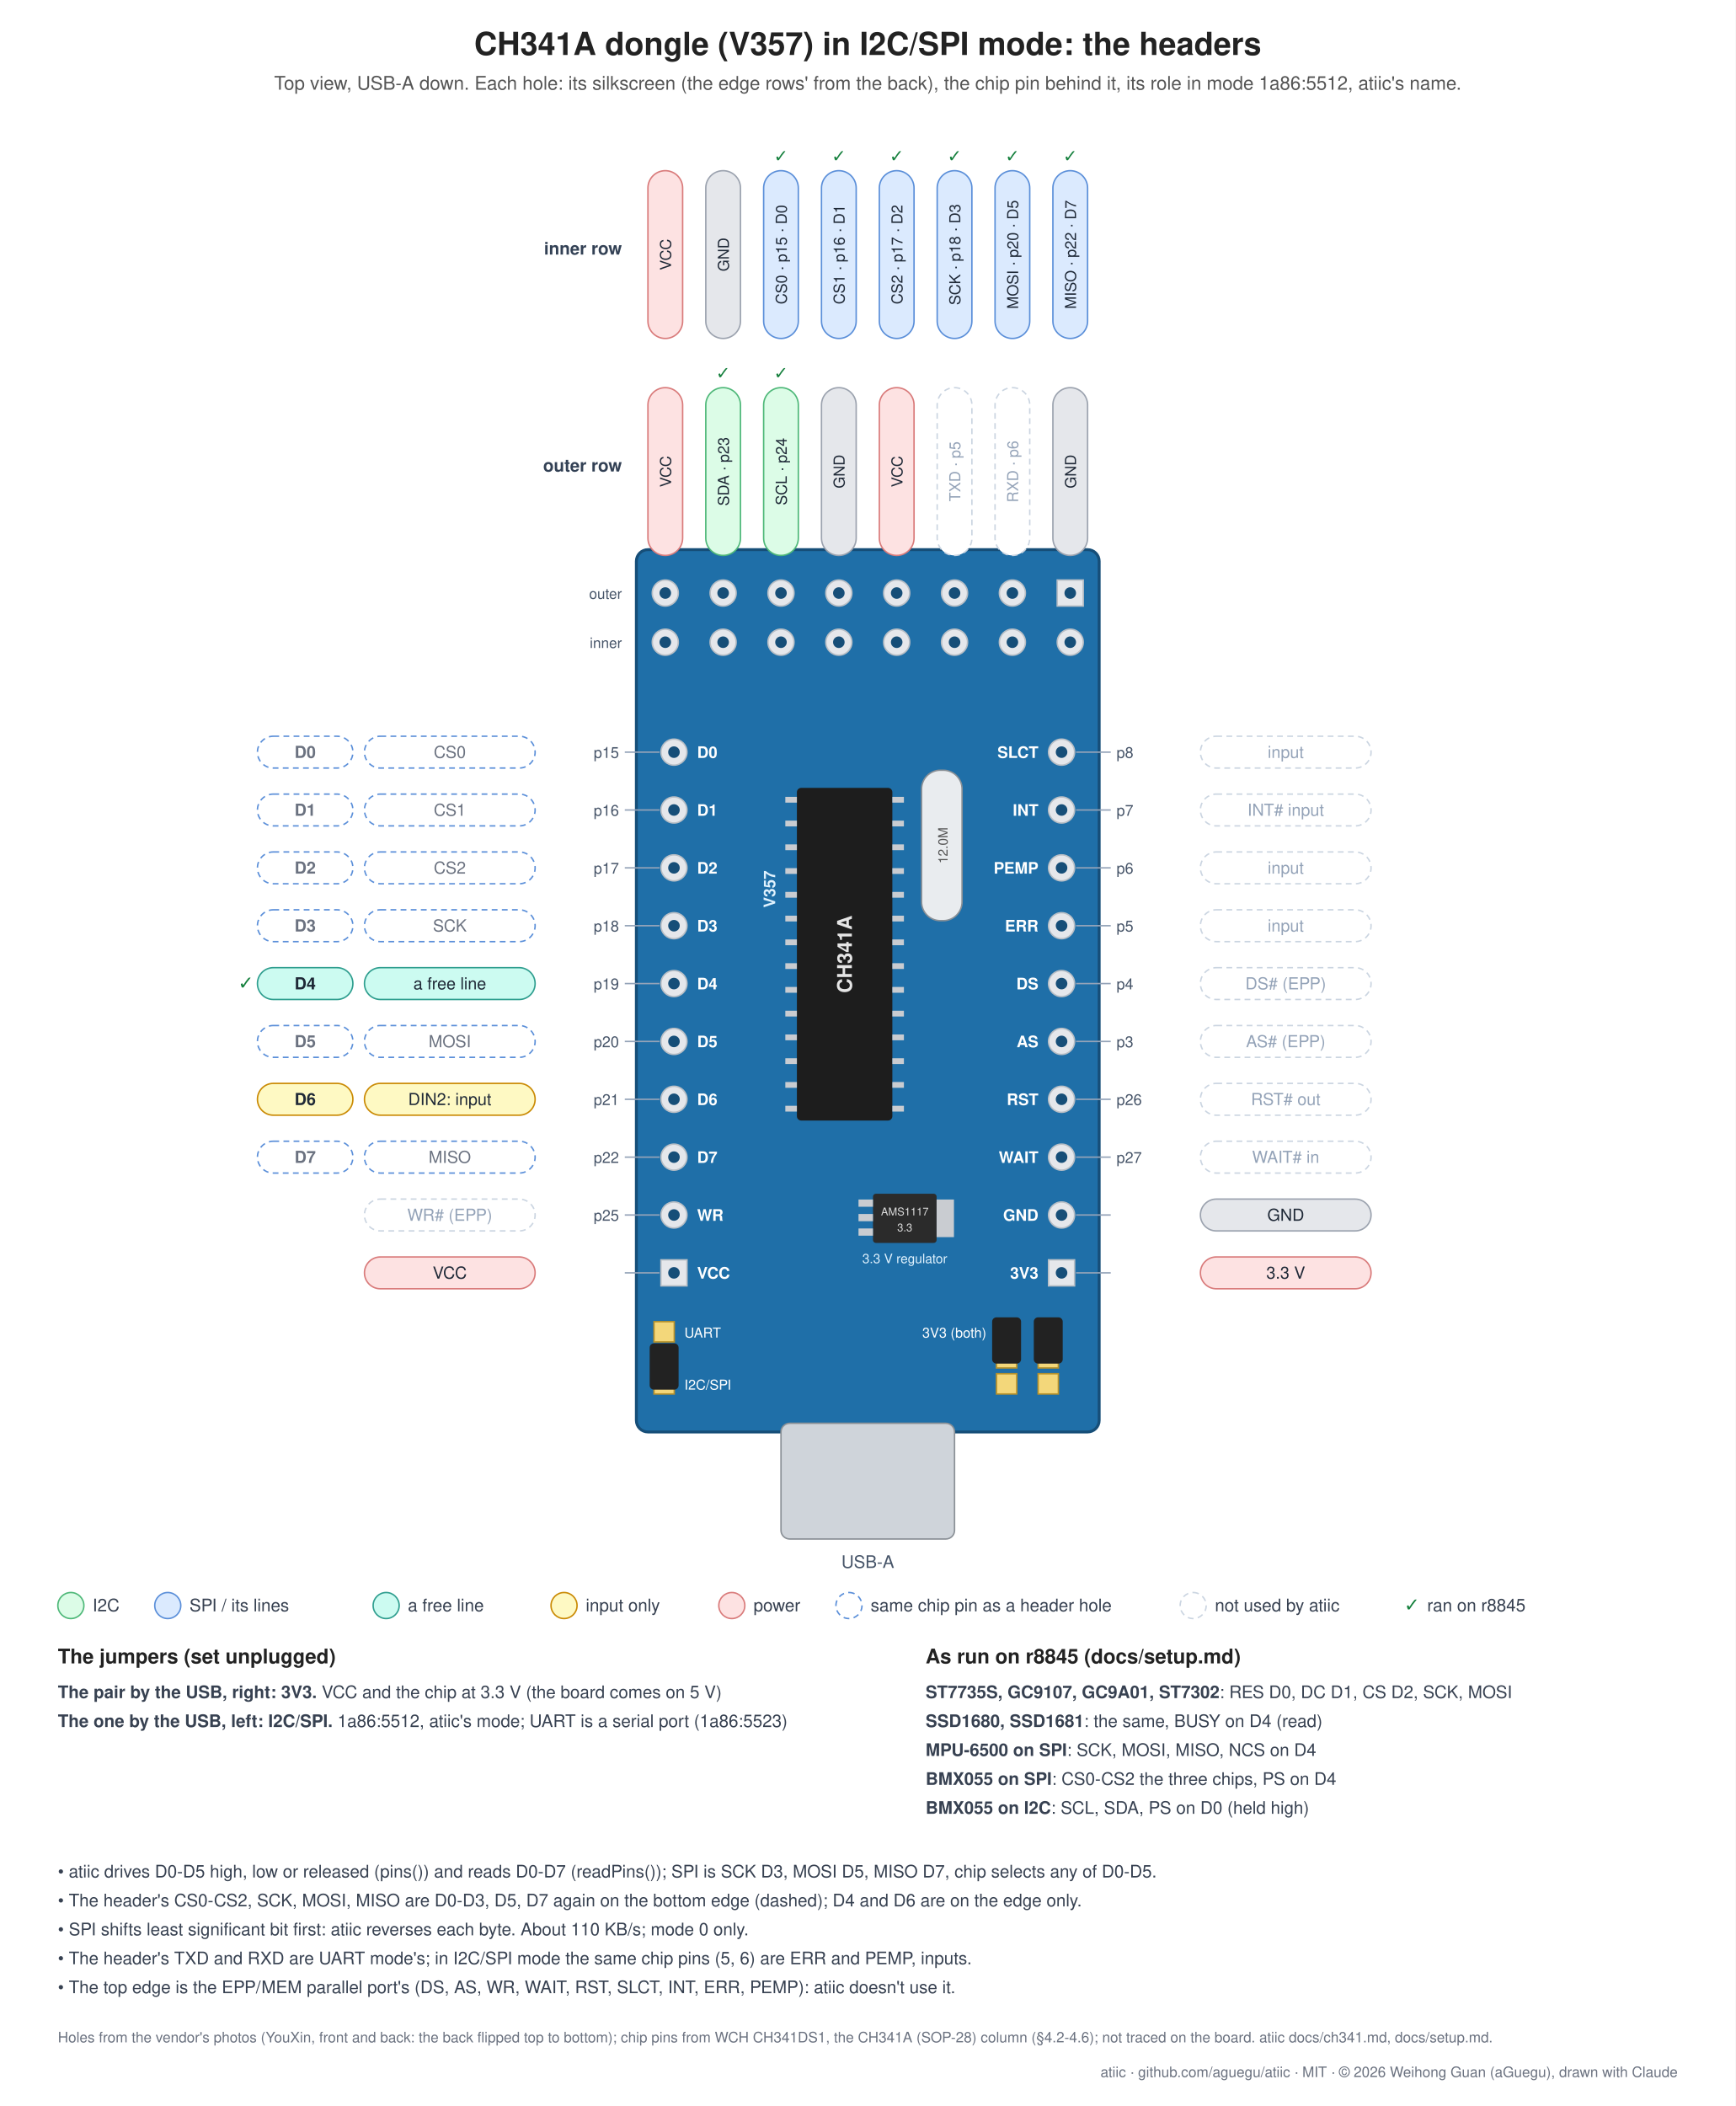
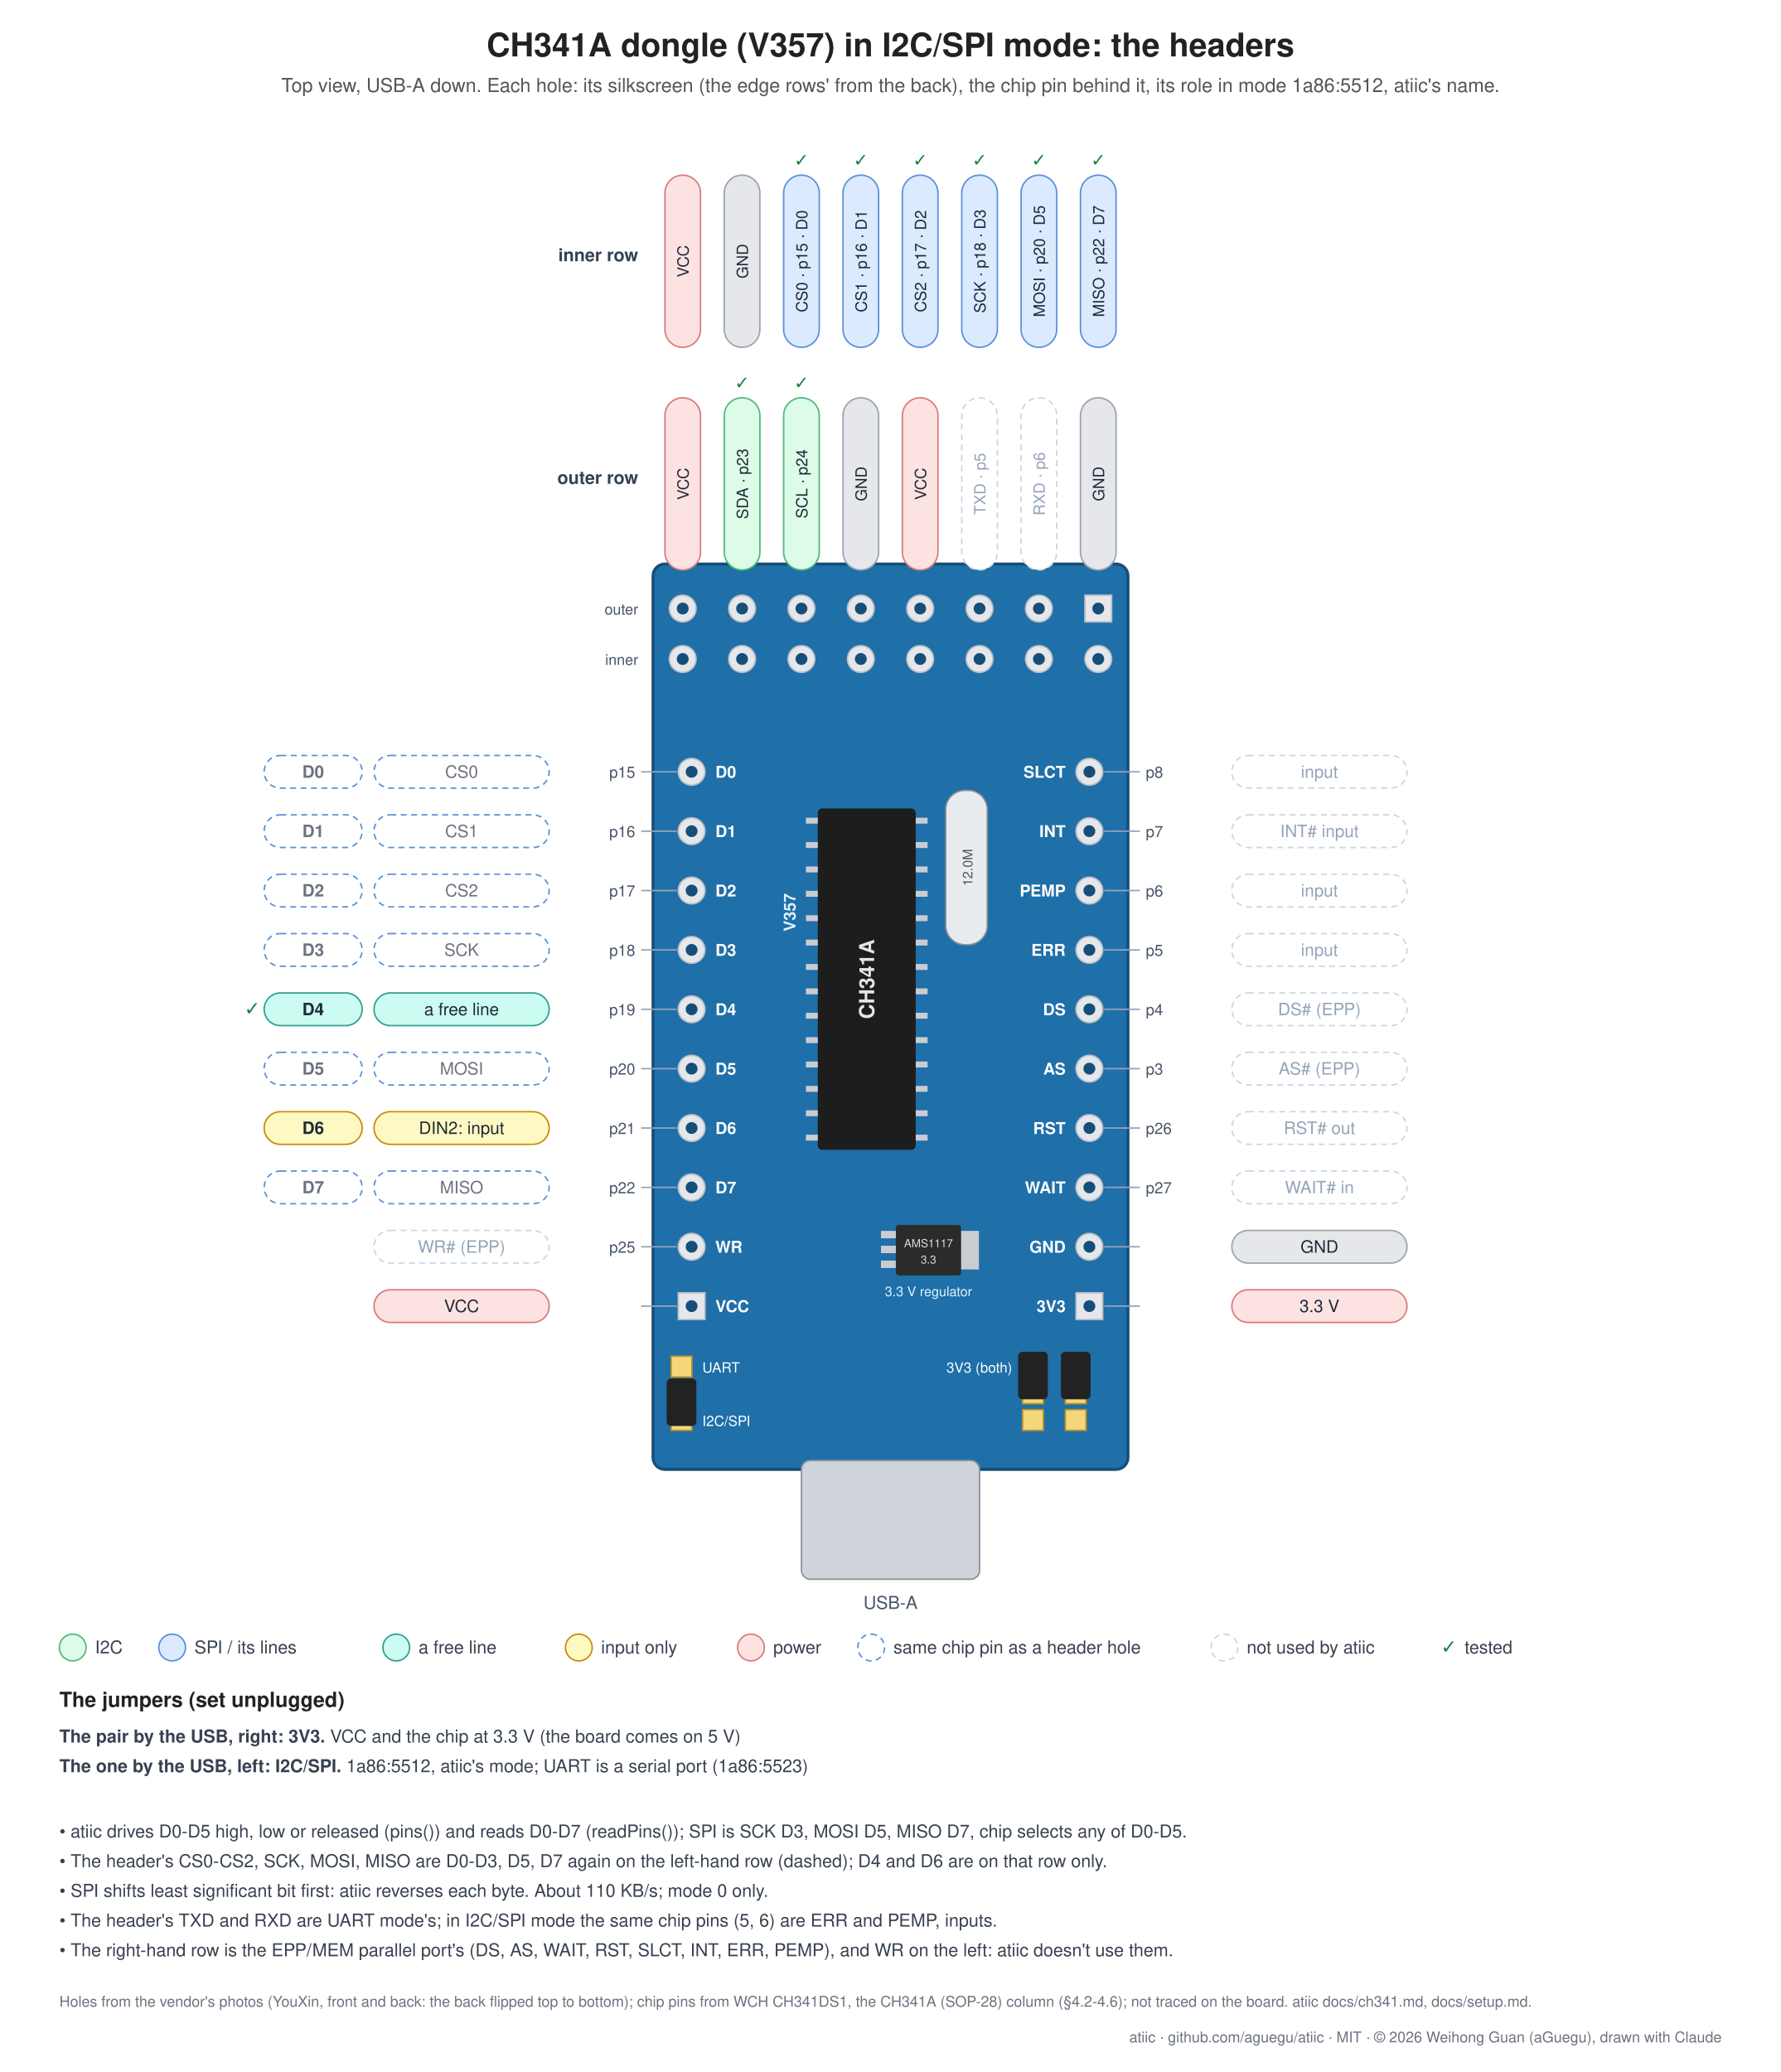
- <svg xmlns="http://www.w3.org/2000/svg" viewBox="0 0 1200 1456" width="1200" height="1456" font-family="Helvetica, Arial, sans-serif">
-   <rect width="1200" height="1456" fill="#ffffff" />
+ <svg xmlns="http://www.w3.org/2000/svg" viewBox="0 0 1200 1396" width="1200" height="1396" font-family="Helvetica, Arial, sans-serif">
+   <rect width="1200" height="1396" fill="#ffffff" />
  <text x="600.0" y="38" text-anchor="middle" font-size="22" font-weight="bold" fill="#222">CH341A dongle (V357) in I2C/SPI mode: the headers</text>
  <text x="600.0" y="62" text-anchor="middle" font-size="13" fill="#555">Top view, USB-A down. Each hole: its silkscreen (the edge rows' from the back), the chip pin behind it, its role in mode 1a86:5512, atiic's name.</text>
  <rect x="440" y="380" width="320" height="610" rx="8" fill="#1f6fa8" stroke="#164e78" stroke-width="2" />
  <circle cx="460.0" cy="410" r="9" fill="#e5e7eb" stroke="#b8bec5" />
  <circle cx="460.0" cy="410" r="4" fill="#164e78" />
  <circle cx="460.0" cy="444" r="9" fill="#e5e7eb" stroke="#b8bec5" />
  <circle cx="460.0" cy="444" r="4" fill="#164e78" />
  <rect x="448.0" y="268" width="24" height="116" rx="12" fill="#fde2e2" stroke="#d97b7b" />
  <text transform="translate(464.0 326.0) rotate(-90)" text-anchor="middle" font-size="10.5" fill="#1f2937">VCC</text>
  <rect x="448.0" y="118" width="24" height="116" rx="12" fill="#fde2e2" stroke="#d97b7b" />
  <text transform="translate(464.0 176.0) rotate(-90)" text-anchor="middle" font-size="10.5" fill="#1f2937">VCC</text>
  <circle cx="500.0" cy="410" r="9" fill="#e5e7eb" stroke="#b8bec5" />
  <circle cx="500.0" cy="410" r="4" fill="#164e78" />
  <circle cx="500.0" cy="444" r="9" fill="#e5e7eb" stroke="#b8bec5" />
  <circle cx="500.0" cy="444" r="4" fill="#164e78" />
  <rect x="488.0" y="268" width="24" height="116" rx="12" fill="#dcfce7" stroke="#4fb879" />
  <text transform="translate(504.0 326.0) rotate(-90)" text-anchor="middle" font-size="10.5" fill="#1f2937">SDA · p23</text>
  <text x="500.0" y="262" text-anchor="middle" font-size="12" fill="#15803d">✓</text>
  <rect x="488.0" y="118" width="24" height="116" rx="12" fill="#e5e7eb" stroke="#9ca3af" />
  <text transform="translate(504.0 176.0) rotate(-90)" text-anchor="middle" font-size="10.5" fill="#1f2937">GND</text>
  <circle cx="540.0" cy="410" r="9" fill="#e5e7eb" stroke="#b8bec5" />
  <circle cx="540.0" cy="410" r="4" fill="#164e78" />
  <circle cx="540.0" cy="444" r="9" fill="#e5e7eb" stroke="#b8bec5" />
  <circle cx="540.0" cy="444" r="4" fill="#164e78" />
  <rect x="528.0" y="268" width="24" height="116" rx="12" fill="#dcfce7" stroke="#4fb879" />
  <text transform="translate(544.0 326.0) rotate(-90)" text-anchor="middle" font-size="10.5" fill="#1f2937">SCL · p24</text>
  <text x="540.0" y="262" text-anchor="middle" font-size="12" fill="#15803d">✓</text>
  <rect x="528.0" y="118" width="24" height="116" rx="12" fill="#dbeafe" stroke="#5b8fd9" />
  <text transform="translate(544.0 176.0) rotate(-90)" text-anchor="middle" font-size="10.5" fill="#1f2937">CS0 · p15 · D0</text>
  <text x="540.0" y="112" text-anchor="middle" font-size="12" fill="#15803d">✓</text>
  <circle cx="580.0" cy="410" r="9" fill="#e5e7eb" stroke="#b8bec5" />
  <circle cx="580.0" cy="410" r="4" fill="#164e78" />
  <circle cx="580.0" cy="444" r="9" fill="#e5e7eb" stroke="#b8bec5" />
  <circle cx="580.0" cy="444" r="4" fill="#164e78" />
  <rect x="568.0" y="268" width="24" height="116" rx="12" fill="#e5e7eb" stroke="#9ca3af" />
  <text transform="translate(584.0 326.0) rotate(-90)" text-anchor="middle" font-size="10.5" fill="#1f2937">GND</text>
  <rect x="568.0" y="118" width="24" height="116" rx="12" fill="#dbeafe" stroke="#5b8fd9" />
  <text transform="translate(584.0 176.0) rotate(-90)" text-anchor="middle" font-size="10.5" fill="#1f2937">CS1 · p16 · D1</text>
  <text x="580.0" y="112" text-anchor="middle" font-size="12" fill="#15803d">✓</text>
  <circle cx="620.0" cy="410" r="9" fill="#e5e7eb" stroke="#b8bec5" />
  <circle cx="620.0" cy="410" r="4" fill="#164e78" />
  <circle cx="620.0" cy="444" r="9" fill="#e5e7eb" stroke="#b8bec5" />
  <circle cx="620.0" cy="444" r="4" fill="#164e78" />
  <rect x="608.0" y="268" width="24" height="116" rx="12" fill="#fde2e2" stroke="#d97b7b" />
  <text transform="translate(624.0 326.0) rotate(-90)" text-anchor="middle" font-size="10.5" fill="#1f2937">VCC</text>
  <rect x="608.0" y="118" width="24" height="116" rx="12" fill="#dbeafe" stroke="#5b8fd9" />
  <text transform="translate(624.0 176.0) rotate(-90)" text-anchor="middle" font-size="10.5" fill="#1f2937">CS2 · p17 · D2</text>
  <text x="620.0" y="112" text-anchor="middle" font-size="12" fill="#15803d">✓</text>
  <circle cx="660.0" cy="410" r="9" fill="#e5e7eb" stroke="#b8bec5" />
  <circle cx="660.0" cy="410" r="4" fill="#164e78" />
  <circle cx="660.0" cy="444" r="9" fill="#e5e7eb" stroke="#b8bec5" />
  <circle cx="660.0" cy="444" r="4" fill="#164e78" />
  <rect x="648.0" y="268" width="24" height="116" rx="12" fill="#ffffff" stroke="#cbd5e1" stroke-dasharray="4 3" />
  <text transform="translate(664.0 326.0) rotate(-90)" text-anchor="middle" font-size="10.5" fill="#94a3b8">TXD · p5</text>
  <rect x="648.0" y="118" width="24" height="116" rx="12" fill="#dbeafe" stroke="#5b8fd9" />
  <text transform="translate(664.0 176.0) rotate(-90)" text-anchor="middle" font-size="10.5" fill="#1f2937">SCK · p18 · D3</text>
  <text x="660.0" y="112" text-anchor="middle" font-size="12" fill="#15803d">✓</text>
  <circle cx="700.0" cy="410" r="9" fill="#e5e7eb" stroke="#b8bec5" />
  <circle cx="700.0" cy="410" r="4" fill="#164e78" />
  <circle cx="700.0" cy="444" r="9" fill="#e5e7eb" stroke="#b8bec5" />
  <circle cx="700.0" cy="444" r="4" fill="#164e78" />
  <rect x="688.0" y="268" width="24" height="116" rx="12" fill="#ffffff" stroke="#cbd5e1" stroke-dasharray="4 3" />
  <text transform="translate(704.0 326.0) rotate(-90)" text-anchor="middle" font-size="10.5" fill="#94a3b8">RXD · p6</text>
  <rect x="688.0" y="118" width="24" height="116" rx="12" fill="#dbeafe" stroke="#5b8fd9" />
  <text transform="translate(704.0 176.0) rotate(-90)" text-anchor="middle" font-size="10.5" fill="#1f2937">MOSI · p20 · D5</text>
  <text x="700.0" y="112" text-anchor="middle" font-size="12" fill="#15803d">✓</text>
  <rect x="731.0" y="401" width="18" height="18" fill="#e5e7eb" stroke="#b8bec5" />
  <circle cx="740.0" cy="410" r="4" fill="#164e78" />
  <circle cx="740.0" cy="444" r="9" fill="#e5e7eb" stroke="#b8bec5" />
  <circle cx="740.0" cy="444" r="4" fill="#164e78" />
  <rect x="728.0" y="268" width="24" height="116" rx="12" fill="#e5e7eb" stroke="#9ca3af" />
  <text transform="translate(744.0 326.0) rotate(-90)" text-anchor="middle" font-size="10.5" fill="#1f2937">GND</text>
  <rect x="728.0" y="118" width="24" height="116" rx="12" fill="#dbeafe" stroke="#5b8fd9" />
  <text transform="translate(744.0 176.0) rotate(-90)" text-anchor="middle" font-size="10.5" fill="#1f2937">MISO · p22 · D7</text>
  <text x="740.0" y="112" text-anchor="middle" font-size="12" fill="#15803d">✓</text>
  <text x="430.0" y="326" text-anchor="end" font-size="12" font-weight="bold" fill="#334155">outer row</text>
  <text x="430.0" y="176" text-anchor="end" font-size="12" font-weight="bold" fill="#334155">inner row</text>
  <text x="430.0" y="414" text-anchor="end" font-size="10" fill="#475569">outer</text>
  <text x="430.0" y="448" text-anchor="end" font-size="10" fill="#475569">inner</text>
  <circle cx="466" cy="520" r="9" fill="#e5e7eb" stroke="#b8bec5" />
  <circle cx="466" cy="520" r="4" fill="#164e78" />
  <text x="482" y="524" text-anchor="start" font-size="11" font-weight="bold" fill="#fff">D0</text>
  <line x1="456" y1="520" x2="432" y2="520" stroke="#94a3b8" />
  <text x="428" y="524" text-anchor="end" font-size="10.5" fill="#475569">p15</text>
  <rect x="252" y="509" width="118" height="22" rx="11" fill="#ffffff" stroke="#5b8fd9" stroke-dasharray="4 3" />
  <text x="311.0" y="524" text-anchor="middle" font-size="11.5" fill="#6b7280">CS0</text>
  <rect x="178" y="509" width="66" height="22" rx="11" fill="#ffffff" stroke="#5b8fd9" stroke-dasharray="4 3" />
  <text x="211.0" y="524" text-anchor="middle" font-size="11.5" font-weight="bold" fill="#6b7280">D0</text>
  <circle cx="466" cy="560" r="9" fill="#e5e7eb" stroke="#b8bec5" />
  <circle cx="466" cy="560" r="4" fill="#164e78" />
  <text x="482" y="564" text-anchor="start" font-size="11" font-weight="bold" fill="#fff">D1</text>
  <line x1="456" y1="560" x2="432" y2="560" stroke="#94a3b8" />
  <text x="428" y="564" text-anchor="end" font-size="10.5" fill="#475569">p16</text>
  <rect x="252" y="549" width="118" height="22" rx="11" fill="#ffffff" stroke="#5b8fd9" stroke-dasharray="4 3" />
  <text x="311.0" y="564" text-anchor="middle" font-size="11.5" fill="#6b7280">CS1</text>
  <rect x="178" y="549" width="66" height="22" rx="11" fill="#ffffff" stroke="#5b8fd9" stroke-dasharray="4 3" />
  <text x="211.0" y="564" text-anchor="middle" font-size="11.5" font-weight="bold" fill="#6b7280">D1</text>
  <circle cx="466" cy="600" r="9" fill="#e5e7eb" stroke="#b8bec5" />
  <circle cx="466" cy="600" r="4" fill="#164e78" />
  <text x="482" y="604" text-anchor="start" font-size="11" font-weight="bold" fill="#fff">D2</text>
  <line x1="456" y1="600" x2="432" y2="600" stroke="#94a3b8" />
  <text x="428" y="604" text-anchor="end" font-size="10.5" fill="#475569">p17</text>
  <rect x="252" y="589" width="118" height="22" rx="11" fill="#ffffff" stroke="#5b8fd9" stroke-dasharray="4 3" />
  <text x="311.0" y="604" text-anchor="middle" font-size="11.5" fill="#6b7280">CS2</text>
  <rect x="178" y="589" width="66" height="22" rx="11" fill="#ffffff" stroke="#5b8fd9" stroke-dasharray="4 3" />
  <text x="211.0" y="604" text-anchor="middle" font-size="11.5" font-weight="bold" fill="#6b7280">D2</text>
  <circle cx="466" cy="640" r="9" fill="#e5e7eb" stroke="#b8bec5" />
  <circle cx="466" cy="640" r="4" fill="#164e78" />
  <text x="482" y="644" text-anchor="start" font-size="11" font-weight="bold" fill="#fff">D3</text>
  <line x1="456" y1="640" x2="432" y2="640" stroke="#94a3b8" />
  <text x="428" y="644" text-anchor="end" font-size="10.5" fill="#475569">p18</text>
  <rect x="252" y="629" width="118" height="22" rx="11" fill="#ffffff" stroke="#5b8fd9" stroke-dasharray="4 3" />
  <text x="311.0" y="644" text-anchor="middle" font-size="11.5" fill="#6b7280">SCK</text>
  <rect x="178" y="629" width="66" height="22" rx="11" fill="#ffffff" stroke="#5b8fd9" stroke-dasharray="4 3" />
  <text x="211.0" y="644" text-anchor="middle" font-size="11.5" font-weight="bold" fill="#6b7280">D3</text>
  <circle cx="466" cy="680" r="9" fill="#e5e7eb" stroke="#b8bec5" />
  <circle cx="466" cy="680" r="4" fill="#164e78" />
  <text x="482" y="684" text-anchor="start" font-size="11" font-weight="bold" fill="#fff">D4</text>
  <line x1="456" y1="680" x2="432" y2="680" stroke="#94a3b8" />
  <text x="428" y="684" text-anchor="end" font-size="10.5" fill="#475569">p19</text>
  <rect x="252" y="669" width="118" height="22" rx="11" fill="#ccfbf1" stroke="#2f9e8f" />
  <text x="311.0" y="684" text-anchor="middle" font-size="11.5" fill="#1f2937">a free line</text>
  <rect x="178" y="669" width="66" height="22" rx="11" fill="#ccfbf1" stroke="#2f9e8f" />
  <text x="211.0" y="684" text-anchor="middle" font-size="11.5" font-weight="bold" fill="#1f2937">D4</text>
  <text x="170" y="684" text-anchor="middle" font-size="13" fill="#15803d">✓</text>
  <circle cx="466" cy="720" r="9" fill="#e5e7eb" stroke="#b8bec5" />
  <circle cx="466" cy="720" r="4" fill="#164e78" />
  <text x="482" y="724" text-anchor="start" font-size="11" font-weight="bold" fill="#fff">D5</text>
  <line x1="456" y1="720" x2="432" y2="720" stroke="#94a3b8" />
  <text x="428" y="724" text-anchor="end" font-size="10.5" fill="#475569">p20</text>
  <rect x="252" y="709" width="118" height="22" rx="11" fill="#ffffff" stroke="#5b8fd9" stroke-dasharray="4 3" />
  <text x="311.0" y="724" text-anchor="middle" font-size="11.5" fill="#6b7280">MOSI</text>
  <rect x="178" y="709" width="66" height="22" rx="11" fill="#ffffff" stroke="#5b8fd9" stroke-dasharray="4 3" />
  <text x="211.0" y="724" text-anchor="middle" font-size="11.5" font-weight="bold" fill="#6b7280">D5</text>
  <circle cx="466" cy="760" r="9" fill="#e5e7eb" stroke="#b8bec5" />
  <circle cx="466" cy="760" r="4" fill="#164e78" />
  <text x="482" y="764" text-anchor="start" font-size="11" font-weight="bold" fill="#fff">D6</text>
  <line x1="456" y1="760" x2="432" y2="760" stroke="#94a3b8" />
  <text x="428" y="764" text-anchor="end" font-size="10.5" fill="#475569">p21</text>
  <rect x="252" y="749" width="118" height="22" rx="11" fill="#fef9c3" stroke="#ca8a04" />
  <text x="311.0" y="764" text-anchor="middle" font-size="11.5" fill="#1f2937">DIN2: input</text>
  <rect x="178" y="749" width="66" height="22" rx="11" fill="#fef9c3" stroke="#ca8a04" />
  <text x="211.0" y="764" text-anchor="middle" font-size="11.5" font-weight="bold" fill="#1f2937">D6</text>
  <circle cx="466" cy="800" r="9" fill="#e5e7eb" stroke="#b8bec5" />
  <circle cx="466" cy="800" r="4" fill="#164e78" />
  <text x="482" y="804" text-anchor="start" font-size="11" font-weight="bold" fill="#fff">D7</text>
  <line x1="456" y1="800" x2="432" y2="800" stroke="#94a3b8" />
  <text x="428" y="804" text-anchor="end" font-size="10.5" fill="#475569">p22</text>
  <rect x="252" y="789" width="118" height="22" rx="11" fill="#ffffff" stroke="#5b8fd9" stroke-dasharray="4 3" />
  <text x="311.0" y="804" text-anchor="middle" font-size="11.5" fill="#6b7280">MISO</text>
  <rect x="178" y="789" width="66" height="22" rx="11" fill="#ffffff" stroke="#5b8fd9" stroke-dasharray="4 3" />
  <text x="211.0" y="804" text-anchor="middle" font-size="11.5" font-weight="bold" fill="#6b7280">D7</text>
  <circle cx="466" cy="840" r="9" fill="#e5e7eb" stroke="#b8bec5" />
  <circle cx="466" cy="840" r="4" fill="#164e78" />
  <text x="482" y="844" text-anchor="start" font-size="11" font-weight="bold" fill="#fff">WR</text>
  <line x1="456" y1="840" x2="432" y2="840" stroke="#94a3b8" />
  <text x="428" y="844" text-anchor="end" font-size="10.5" fill="#475569">p25</text>
  <rect x="252" y="829" width="118" height="22" rx="11" fill="#ffffff" stroke="#cbd5e1" stroke-dasharray="4 3" />
  <text x="311.0" y="844" text-anchor="middle" font-size="11.5" fill="#94a3b8">WR# (EPP)</text>
  <rect x="457" y="871" width="18" height="18" fill="#e5e7eb" stroke="#b8bec5" />
  <circle cx="466" cy="880" r="4" fill="#164e78" />
  <text x="482" y="884" text-anchor="start" font-size="11" font-weight="bold" fill="#fff">VCC</text>
  <line x1="456" y1="880" x2="432" y2="880" stroke="#94a3b8" />
  <text x="428" y="884" text-anchor="end" font-size="10.5" fill="#475569" />
  <rect x="252" y="869" width="118" height="22" rx="11" fill="#fde2e2" stroke="#d97b7b" />
  <text x="311.0" y="884" text-anchor="middle" font-size="11.5" fill="#1f2937">VCC</text>
  <circle cx="734" cy="520" r="9" fill="#e5e7eb" stroke="#b8bec5" />
  <circle cx="734" cy="520" r="4" fill="#164e78" />
  <text x="718" y="524" text-anchor="end" font-size="11" font-weight="bold" fill="#fff">SLCT</text>
  <line x1="744" y1="520" x2="768" y2="520" stroke="#94a3b8" />
  <text x="772" y="524" text-anchor="start" font-size="10.5" fill="#475569">p8</text>
  <rect x="830" y="509" width="118" height="22" rx="11" fill="#ffffff" stroke="#cbd5e1" stroke-dasharray="4 3" />
  <text x="889.0" y="524" text-anchor="middle" font-size="11.5" fill="#94a3b8">input</text>
  <circle cx="734" cy="560" r="9" fill="#e5e7eb" stroke="#b8bec5" />
  <circle cx="734" cy="560" r="4" fill="#164e78" />
  <text x="718" y="564" text-anchor="end" font-size="11" font-weight="bold" fill="#fff">INT</text>
  <line x1="744" y1="560" x2="768" y2="560" stroke="#94a3b8" />
  <text x="772" y="564" text-anchor="start" font-size="10.5" fill="#475569">p7</text>
  <rect x="830" y="549" width="118" height="22" rx="11" fill="#ffffff" stroke="#cbd5e1" stroke-dasharray="4 3" />
  <text x="889.0" y="564" text-anchor="middle" font-size="11.5" fill="#94a3b8">INT# input</text>
  <circle cx="734" cy="600" r="9" fill="#e5e7eb" stroke="#b8bec5" />
  <circle cx="734" cy="600" r="4" fill="#164e78" />
  <text x="718" y="604" text-anchor="end" font-size="11" font-weight="bold" fill="#fff">PEMP</text>
  <line x1="744" y1="600" x2="768" y2="600" stroke="#94a3b8" />
  <text x="772" y="604" text-anchor="start" font-size="10.5" fill="#475569">p6</text>
  <rect x="830" y="589" width="118" height="22" rx="11" fill="#ffffff" stroke="#cbd5e1" stroke-dasharray="4 3" />
  <text x="889.0" y="604" text-anchor="middle" font-size="11.5" fill="#94a3b8">input</text>
  <circle cx="734" cy="640" r="9" fill="#e5e7eb" stroke="#b8bec5" />
  <circle cx="734" cy="640" r="4" fill="#164e78" />
  <text x="718" y="644" text-anchor="end" font-size="11" font-weight="bold" fill="#fff">ERR</text>
  <line x1="744" y1="640" x2="768" y2="640" stroke="#94a3b8" />
  <text x="772" y="644" text-anchor="start" font-size="10.5" fill="#475569">p5</text>
  <rect x="830" y="629" width="118" height="22" rx="11" fill="#ffffff" stroke="#cbd5e1" stroke-dasharray="4 3" />
  <text x="889.0" y="644" text-anchor="middle" font-size="11.5" fill="#94a3b8">input</text>
  <circle cx="734" cy="680" r="9" fill="#e5e7eb" stroke="#b8bec5" />
  <circle cx="734" cy="680" r="4" fill="#164e78" />
  <text x="718" y="684" text-anchor="end" font-size="11" font-weight="bold" fill="#fff">DS</text>
  <line x1="744" y1="680" x2="768" y2="680" stroke="#94a3b8" />
  <text x="772" y="684" text-anchor="start" font-size="10.5" fill="#475569">p4</text>
  <rect x="830" y="669" width="118" height="22" rx="11" fill="#ffffff" stroke="#cbd5e1" stroke-dasharray="4 3" />
  <text x="889.0" y="684" text-anchor="middle" font-size="11.5" fill="#94a3b8">DS# (EPP)</text>
  <circle cx="734" cy="720" r="9" fill="#e5e7eb" stroke="#b8bec5" />
  <circle cx="734" cy="720" r="4" fill="#164e78" />
  <text x="718" y="724" text-anchor="end" font-size="11" font-weight="bold" fill="#fff">AS</text>
  <line x1="744" y1="720" x2="768" y2="720" stroke="#94a3b8" />
  <text x="772" y="724" text-anchor="start" font-size="10.5" fill="#475569">p3</text>
  <rect x="830" y="709" width="118" height="22" rx="11" fill="#ffffff" stroke="#cbd5e1" stroke-dasharray="4 3" />
  <text x="889.0" y="724" text-anchor="middle" font-size="11.5" fill="#94a3b8">AS# (EPP)</text>
  <circle cx="734" cy="760" r="9" fill="#e5e7eb" stroke="#b8bec5" />
  <circle cx="734" cy="760" r="4" fill="#164e78" />
  <text x="718" y="764" text-anchor="end" font-size="11" font-weight="bold" fill="#fff">RST</text>
  <line x1="744" y1="760" x2="768" y2="760" stroke="#94a3b8" />
  <text x="772" y="764" text-anchor="start" font-size="10.5" fill="#475569">p26</text>
  <rect x="830" y="749" width="118" height="22" rx="11" fill="#ffffff" stroke="#cbd5e1" stroke-dasharray="4 3" />
  <text x="889.0" y="764" text-anchor="middle" font-size="11.5" fill="#94a3b8">RST# out</text>
  <circle cx="734" cy="800" r="9" fill="#e5e7eb" stroke="#b8bec5" />
  <circle cx="734" cy="800" r="4" fill="#164e78" />
  <text x="718" y="804" text-anchor="end" font-size="11" font-weight="bold" fill="#fff">WAIT</text>
  <line x1="744" y1="800" x2="768" y2="800" stroke="#94a3b8" />
  <text x="772" y="804" text-anchor="start" font-size="10.5" fill="#475569">p27</text>
  <rect x="830" y="789" width="118" height="22" rx="11" fill="#ffffff" stroke="#cbd5e1" stroke-dasharray="4 3" />
  <text x="889.0" y="804" text-anchor="middle" font-size="11.5" fill="#94a3b8">WAIT# in</text>
  <circle cx="734" cy="840" r="9" fill="#e5e7eb" stroke="#b8bec5" />
  <circle cx="734" cy="840" r="4" fill="#164e78" />
  <text x="718" y="844" text-anchor="end" font-size="11" font-weight="bold" fill="#fff">GND</text>
  <line x1="744" y1="840" x2="768" y2="840" stroke="#94a3b8" />
  <text x="772" y="844" text-anchor="start" font-size="10.5" fill="#475569" />
  <rect x="830" y="829" width="118" height="22" rx="11" fill="#e5e7eb" stroke="#9ca3af" />
  <text x="889.0" y="844" text-anchor="middle" font-size="11.5" fill="#1f2937">GND</text>
  <rect x="725" y="871" width="18" height="18" fill="#e5e7eb" stroke="#b8bec5" />
  <circle cx="734" cy="880" r="4" fill="#164e78" />
  <text x="718" y="884" text-anchor="end" font-size="11" font-weight="bold" fill="#fff">3V3</text>
  <line x1="744" y1="880" x2="768" y2="880" stroke="#94a3b8" />
  <text x="772" y="884" text-anchor="start" font-size="10.5" fill="#475569" />
  <rect x="830" y="869" width="118" height="22" rx="11" fill="#fde2e2" stroke="#d97b7b" />
  <text x="889.0" y="884" text-anchor="middle" font-size="11.5" fill="#1f2937">3.3 V</text>
  <rect x="551.0" y="544.7" width="66" height="230" rx="3" fill="#1d1d1d" />
  <rect x="543.0" y="550.914" width="8" height="4" fill="#c9ccd1" />
  <rect x="617.0" y="550.914" width="8" height="4" fill="#c9ccd1" />
  <rect x="543.0" y="567.343" width="8" height="4" fill="#c9ccd1" />
  <rect x="617.0" y="567.343" width="8" height="4" fill="#c9ccd1" />
  <rect x="543.0" y="583.771" width="8" height="4" fill="#c9ccd1" />
  <rect x="617.0" y="583.771" width="8" height="4" fill="#c9ccd1" />
  <rect x="543.0" y="600.2" width="8" height="4" fill="#c9ccd1" />
  <rect x="617.0" y="600.2" width="8" height="4" fill="#c9ccd1" />
  <rect x="543.0" y="616.629" width="8" height="4" fill="#c9ccd1" />
  <rect x="617.0" y="616.629" width="8" height="4" fill="#c9ccd1" />
  <rect x="543.0" y="633.057" width="8" height="4" fill="#c9ccd1" />
  <rect x="617.0" y="633.057" width="8" height="4" fill="#c9ccd1" />
  <rect x="543.0" y="649.486" width="8" height="4" fill="#c9ccd1" />
  <rect x="617.0" y="649.486" width="8" height="4" fill="#c9ccd1" />
  <rect x="543.0" y="665.914" width="8" height="4" fill="#c9ccd1" />
  <rect x="617.0" y="665.914" width="8" height="4" fill="#c9ccd1" />
  <rect x="543.0" y="682.343" width="8" height="4" fill="#c9ccd1" />
  <rect x="617.0" y="682.343" width="8" height="4" fill="#c9ccd1" />
  <rect x="543.0" y="698.771" width="8" height="4" fill="#c9ccd1" />
  <rect x="617.0" y="698.771" width="8" height="4" fill="#c9ccd1" />
  <rect x="543.0" y="715.2" width="8" height="4" fill="#c9ccd1" />
  <rect x="617.0" y="715.2" width="8" height="4" fill="#c9ccd1" />
  <rect x="543.0" y="731.629" width="8" height="4" fill="#c9ccd1" />
  <rect x="617.0" y="731.629" width="8" height="4" fill="#c9ccd1" />
  <rect x="543.0" y="748.057" width="8" height="4" fill="#c9ccd1" />
  <rect x="617.0" y="748.057" width="8" height="4" fill="#c9ccd1" />
  <rect x="543.0" y="764.486" width="8" height="4" fill="#c9ccd1" />
  <rect x="617.0" y="764.486" width="8" height="4" fill="#c9ccd1" />
  <text transform="translate(589.0 659.7) rotate(-90)" text-anchor="middle" font-size="14" font-weight="bold" fill="#e5e5e5">CH341A</text>
  <text transform="translate(536.0 614.7) rotate(-90)" text-anchor="middle" font-size="11" font-weight="bold" fill="#e0f2fe">V357</text>
  <rect x="637.2" y="532.5" width="28" height="104" rx="13" fill="#e9ecef" stroke="#8a9096" />
  <text transform="translate(655.2 584.5) rotate(-90)" text-anchor="middle" font-size="9" fill="#555">12.0M</text>
  <rect x="603.6" y="825.3" width="44" height="34" rx="2" fill="#2b2b2b" />
  <rect x="647.6" y="829.3" width="12" height="26" fill="#c9ccd1" />
  <rect x="593.6" y="829.3" width="10" height="5" fill="#c9ccd1" />
  <rect x="593.6" y="839.3" width="10" height="5" fill="#c9ccd1" />
  <rect x="593.6" y="849.3" width="10" height="5" fill="#c9ccd1" />
  <text x="625.6" y="840.3" text-anchor="middle" font-size="7.5" fill="#ddd">AMS1117</text>
  <text x="625.6" y="851.3" text-anchor="middle" font-size="7.5" fill="#ddd">3.3</text>
  <text x="625.6" y="873.3" text-anchor="middle" font-size="9" fill="#e0f2fe">3.3 V regulator</text>
  <rect x="689.0" y="913.75" width="14" height="14" fill="#f3d77a" stroke="#b8922a" />
  <rect x="689.0" y="931.75" width="14" height="14" fill="#f3d77a" stroke="#b8922a" />
  <rect x="689.0" y="949.75" width="14" height="14" fill="#f3d77a" stroke="#b8922a" />
  <rect x="686.0" y="910.75" width="20" height="32" rx="3" fill="#222" />
  <rect x="717.8" y="913.75" width="14" height="14" fill="#f3d77a" stroke="#b8922a" />
  <rect x="717.8" y="931.75" width="14" height="14" fill="#f3d77a" stroke="#b8922a" />
  <rect x="717.8" y="949.75" width="14" height="14" fill="#f3d77a" stroke="#b8922a" />
  <rect x="714.8" y="910.75" width="20" height="32" rx="3" fill="#222" />
  <text x="682.0" y="924.75" text-anchor="end" font-size="9.5" fill="#fff">3V3 (both)</text>
  <rect x="452.2" y="913.75" width="14" height="14" fill="#f3d77a" stroke="#b8922a" />
  <rect x="452.2" y="931.75" width="14" height="14" fill="#f3d77a" stroke="#b8922a" />
  <rect x="452.2" y="949.75" width="14" height="14" fill="#f3d77a" stroke="#b8922a" />
  <rect x="449.2" y="928.75" width="20" height="32" rx="3" fill="#222" />
  <text x="473.2" y="924.75" font-size="9.5" fill="#fff">UART</text>
  <text x="473.2" y="960.75" font-size="9.5" fill="#fff">I2C/SPI</text>
  <rect x="540.0" y="984" width="120" height="80" rx="6" fill="#cfd4da" stroke="#8a9096" />
  <text x="600.0" y="1084" text-anchor="middle" font-size="12" fill="#475569">USB-A</text>
  <rect x="40" y="1101" width="18" height="18" rx="9" fill="#dcfce7" stroke="#4fb879" />
  <text x="64" y="1114" font-size="12" fill="#374151">I2C</text>
  <rect x="107" y="1101" width="18" height="18" rx="9" fill="#dbeafe" stroke="#5b8fd9" />
  <text x="131" y="1114" font-size="12" fill="#374151">SPI / its lines</text>
  <rect x="258" y="1101" width="18" height="18" rx="9" fill="#ccfbf1" stroke="#2f9e8f" />
  <text x="282" y="1114" font-size="12" fill="#374151">a free line</text>
  <rect x="381" y="1101" width="18" height="18" rx="9" fill="#fef9c3" stroke="#ca8a04" />
  <text x="405" y="1114" font-size="12" fill="#374151">input only</text>
  <rect x="497" y="1101" width="18" height="18" rx="9" fill="#fde2e2" stroke="#d97b7b" />
  <text x="521" y="1114" font-size="12" fill="#374151">power</text>
  <rect x="578" y="1101" width="18" height="18" rx="9" fill="#ffffff" stroke="#5b8fd9" stroke-dasharray="4 3" />
  <text x="602" y="1114" font-size="12" fill="#374151">same chip pin as a header hole</text>
  <rect x="816.0" y="1101" width="18" height="18" rx="9" fill="#ffffff" stroke="#cbd5e1" stroke-dasharray="4 3" />
  <text x="840.0" y="1114" font-size="12" fill="#374151">not used by atiic</text>
  <text x="970.8" y="1114" font-size="13" fill="#15803d">✓</text>
-   <text x="986.8" y="1114" font-size="12" fill="#374151">ran on r8845</text>
+   <text x="986.8" y="1114" font-size="12" fill="#374151">tested</text>
  <text x="40" y="1150" font-size="14" font-weight="bold" fill="#222">The jumpers (set unplugged)</text>
  <text x="40" y="1174" font-size="12" fill="#374151">
    <tspan font-weight="bold">The pair by the USB, right: 3V3.</tspan> VCC and the chip at 3.3 V (the board comes on 5 V)</text>
  <text x="40" y="1194" font-size="12" fill="#374151">
    <tspan font-weight="bold">The one by the USB, left: I2C/SPI.</tspan> 1a86:5512, atiic's mode; UART is a serial port (1a86:5523)</text>
-   <text x="640" y="1150" font-size="14" font-weight="bold" fill="#222">As run on r8845 (docs/setup.md)</text>
-   <text x="640" y="1174" font-size="12" fill="#374151">
-     <tspan font-weight="bold">ST7735S, GC9107, GC9A01, ST7302</tspan>: RES D0, DC D1, CS D2, SCK, MOSI</text>
-   <text x="640" y="1194" font-size="12" fill="#374151">
-     <tspan font-weight="bold">SSD1680, SSD1681</tspan>: the same, BUSY on D4 (read)</text>
-   <text x="640" y="1214" font-size="12" fill="#374151">
-     <tspan font-weight="bold">MPU-6500 on SPI</tspan>: SCK, MOSI, MISO, NCS on D4</text>
-   <text x="640" y="1234" font-size="12" fill="#374151">
-     <tspan font-weight="bold">BMX055 on SPI</tspan>: CS0-CS2 the three chips, PS on D4</text>
-   <text x="640" y="1254" font-size="12" fill="#374151">
-     <tspan font-weight="bold">BMX055 on I2C</tspan>: SCL, SDA, PS on D0 (held high)</text>
-   <text x="40" y="1298" font-size="12" fill="#374151">• atiic drives D0-D5 high, low or released (pins()) and reads D0-D7 (readPins()); SPI is SCK D3, MOSI D5, MISO D7, chip selects any of D0-D5.</text>
-   <text x="40" y="1318" font-size="12" fill="#374151">• The header's CS0-CS2, SCK, MOSI, MISO are D0-D3, D5, D7 again on the bottom edge (dashed); D4 and D6 are on the edge only.</text>
-   <text x="40" y="1338" font-size="12" fill="#374151">• SPI shifts least significant bit first: atiic reverses each byte. About 110 KB/s; mode 0 only.</text>
-   <text x="40" y="1358" font-size="12" fill="#374151">• The header's TXD and RXD are UART mode's; in I2C/SPI mode the same chip pins (5, 6) are ERR and PEMP, inputs.</text>
-   <text x="40" y="1378" font-size="12" fill="#374151">• The top edge is the EPP/MEM parallel port's (DS, AS, WR, WAIT, RST, SLCT, INT, ERR, PEMP): atiic doesn't use it.</text>
-   <text x="40" y="1412" font-size="10" fill="#6b7280">Holes from the vendor's photos (YouXin, front and back: the back flipped top to bottom); chip pins from WCH CH341DS1, the CH341A (SOP-28) column (§4.2-4.6); not traced on the board. atiic docs/ch341.md, docs/setup.md.</text>
-   <text x="1160" y="1436" text-anchor="end" font-size="10" fill="#6b7280">atiic · github.com/aguegu/atiic · MIT · © 2026 Weihong Guan (aGuegu), drawn with Claude</text>
+   <text x="40" y="1238" font-size="12" fill="#374151">• atiic drives D0-D5 high, low or released (pins()) and reads D0-D7 (readPins()); SPI is SCK D3, MOSI D5, MISO D7, chip selects any of D0-D5.</text>
+   <text x="40" y="1258" font-size="12" fill="#374151">• The header's CS0-CS2, SCK, MOSI, MISO are D0-D3, D5, D7 again on the left-hand row (dashed); D4 and D6 are on that row only.</text>
+   <text x="40" y="1278" font-size="12" fill="#374151">• SPI shifts least significant bit first: atiic reverses each byte. About 110 KB/s; mode 0 only.</text>
+   <text x="40" y="1298" font-size="12" fill="#374151">• The header's TXD and RXD are UART mode's; in I2C/SPI mode the same chip pins (5, 6) are ERR and PEMP, inputs.</text>
+   <text x="40" y="1318" font-size="12" fill="#374151">• The right-hand row is the EPP/MEM parallel port's (DS, AS, WAIT, RST, SLCT, INT, ERR, PEMP), and WR on the left: atiic doesn't use them.</text>
+   <text x="40" y="1352" font-size="10" fill="#6b7280">Holes from the vendor's photos (YouXin, front and back: the back flipped top to bottom); chip pins from WCH CH341DS1, the CH341A (SOP-28) column (§4.2-4.6); not traced on the board. atiic docs/ch341.md, docs/setup.md.</text>
+   <text x="1160" y="1376" text-anchor="end" font-size="10" fill="#6b7280">atiic · github.com/aguegu/atiic · MIT · © 2026 Weihong Guan (aGuegu), drawn with Claude</text>
</svg>
